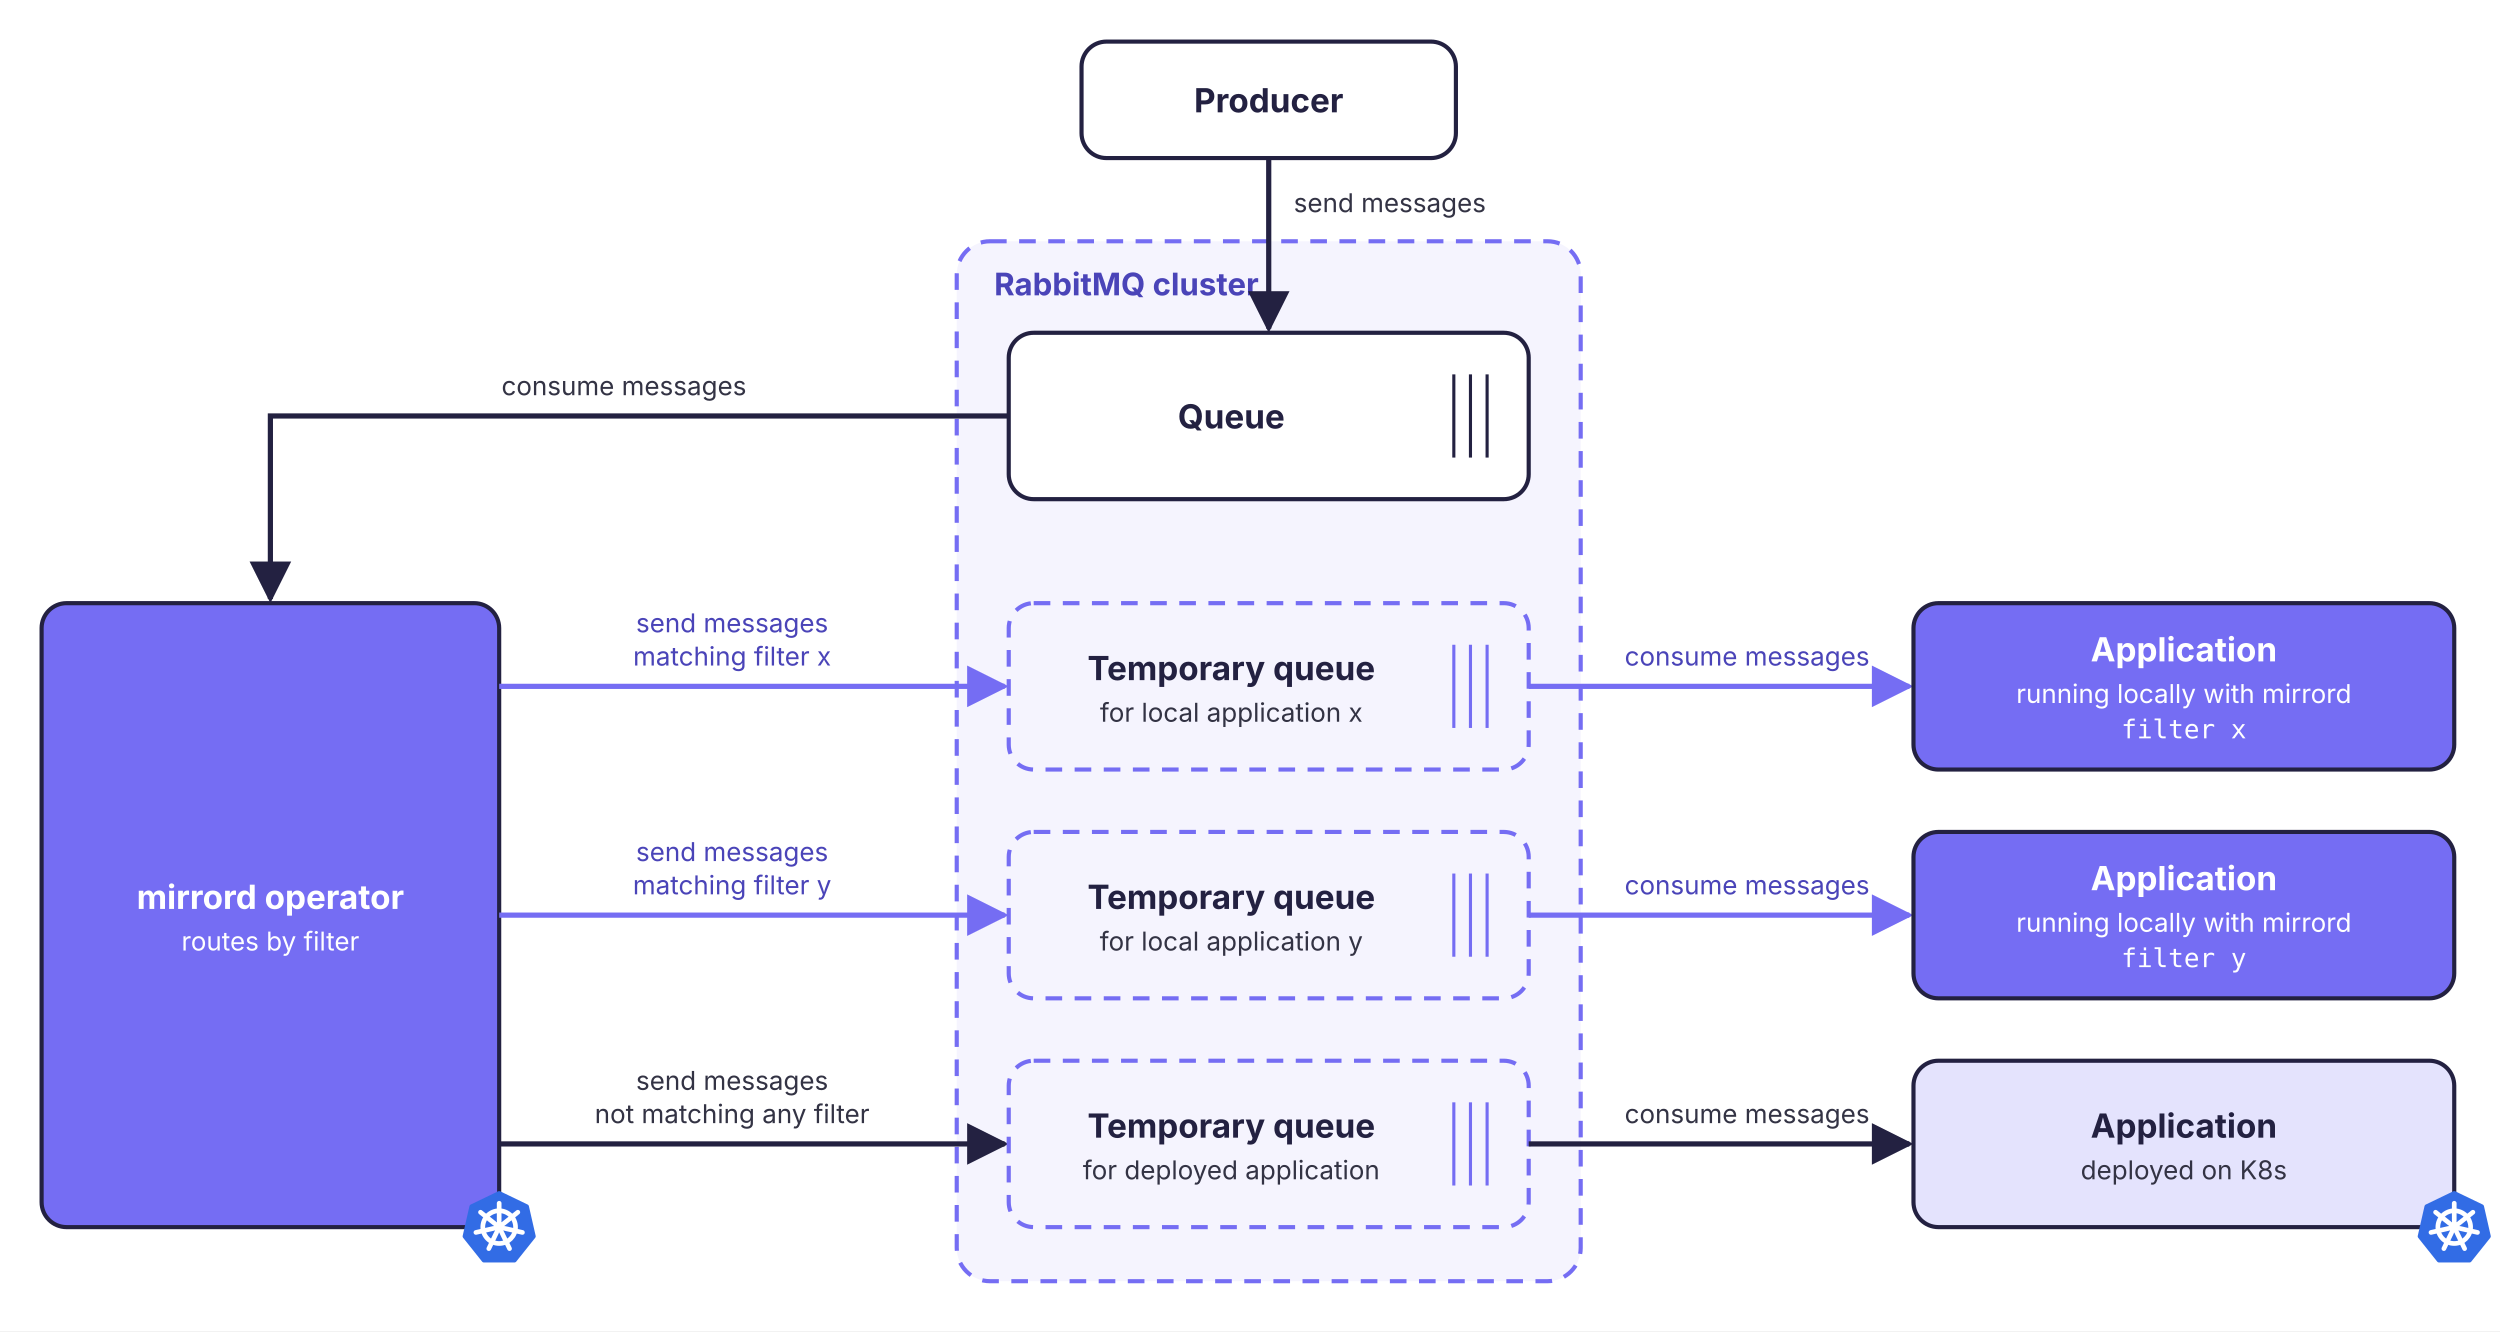
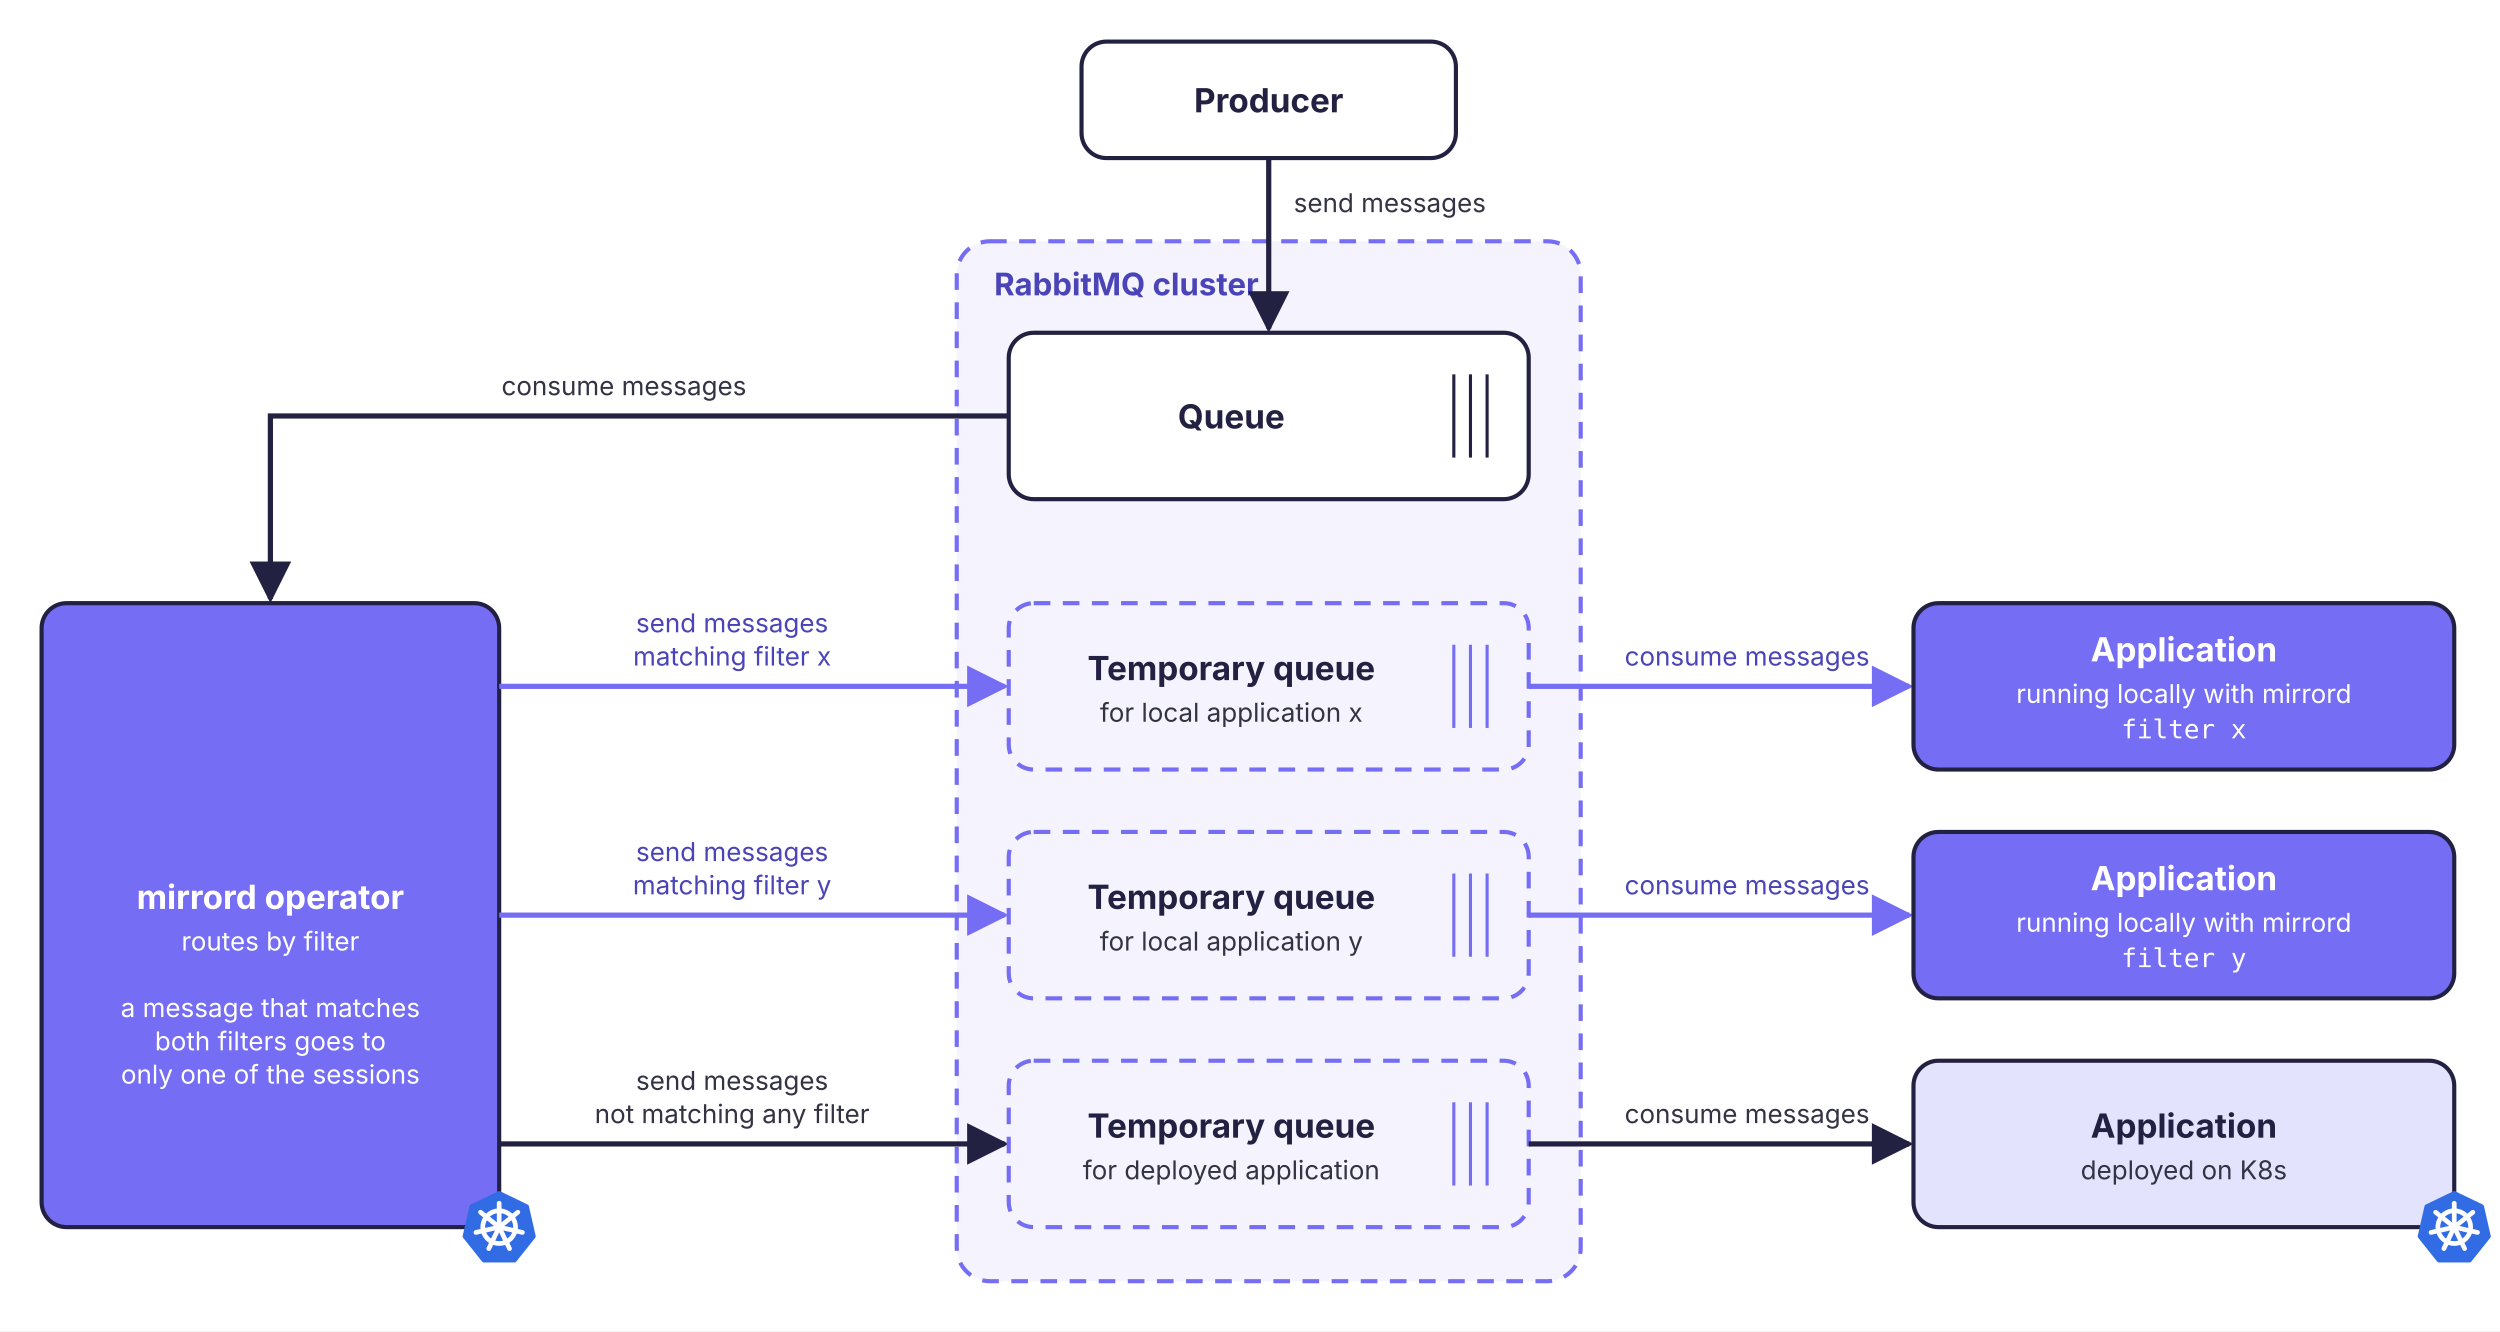
<svg xmlns="http://www.w3.org/2000/svg" viewBox="0 0 1202 640" width="1202" height="640" font-family="Inter, Helvetica, Arial, sans-serif" role="img" aria-labelledby="t d">
  <defs>
    <marker id="arrow" viewBox="0 0 10 10" refX="9" refY="5" markerWidth="8" markerHeight="8" orient="auto-start-reverse">
      <path d="M0 0 L10 5 L0 10 z" fill="#232141" />
    </marker>
    <marker id="arrow-purple" viewBox="0 0 10 10" refX="9" refY="5" markerWidth="8" markerHeight="8" orient="auto-start-reverse">
      <path d="M0 0 L10 5 L0 10 z" fill="#756DF3" />
    </marker>
    <symbol id="k8s" viewBox="0 0 32 32">
      <polygon points="16.00,1.60 27.73,7.25 30.62,19.94 22.51,30.11 9.49,30.11 1.38,19.94 4.27,7.25" fill="#326CE5" stroke="#326CE5" stroke-width="2" stroke-linejoin="round" />
      <g fill="none" stroke="#ffffff" stroke-width="2" stroke-linecap="round">
        <circle cx="16" cy="16" r="7" />
        <line x1="16.00" y1="13.40" x2="16.00" y2="5.80" />
        <line x1="18.03" y1="14.38" x2="23.97" y2="9.64" />
        <line x1="18.53" y1="16.58" x2="25.94" y2="18.27" />
        <line x1="17.13" y1="18.34" x2="20.43" y2="25.19" />
        <line x1="14.87" y1="18.34" x2="11.57" y2="25.19" />
        <line x1="13.47" y1="16.58" x2="6.06" y2="18.27" />
        <line x1="13.97" y1="14.38" x2="8.03" y2="9.64" />
      </g>
      <circle cx="16" cy="16" r="2.4" fill="#ffffff" />
    </symbol>
  </defs>
  <rect x="0" y="0" width="1202" height="640" fill="#ffffff" />
  <rect x="460" y="116" width="300" height="500" rx="16" fill="#F5F4FE" stroke="#756DF3" stroke-width="2" stroke-dasharray="8 6" />
  <text x="478" y="142" font-size="15" font-weight="700" fill="#4a44b8" text-anchor="start">RabbitMQ cluster</text>
  <rect x="520" y="20" width="180" height="56" rx="12" fill="#ffffff" stroke="#232141" stroke-width="2" />
  <text x="610" y="54" font-size="16" font-weight="700" fill="#232141" text-anchor="middle">Producer</text>
  <line x1="610" y1="76" x2="610" y2="158" stroke="#232141" stroke-width="2.5" marker-end="url(#arrow)" />
  <text x="622" y="102" font-size="12.5" fill="#333344" text-anchor="start">send messages</text>
  <rect x="485" y="160" width="250" height="80" rx="12" fill="#ffffff" stroke="#232141" stroke-width="2" />
  <line x1="699" y1="180" x2="699" y2="220" stroke="#232141" stroke-width="1.5" />
  <line x1="707" y1="180" x2="707" y2="220" stroke="#232141" stroke-width="1.5" />
  <line x1="715" y1="180" x2="715" y2="220" stroke="#232141" stroke-width="1.5" />
  <text x="592" y="206" font-size="16" font-weight="700" fill="#232141" text-anchor="middle">Queue</text>
  <polyline points="485,200 130,200 130,288" fill="none" stroke="#232141" stroke-width="2.5" marker-end="url(#arrow)" />
  <text x="300" y="190" font-size="12.5" fill="#333344" text-anchor="middle">consume messages</text>
  <rect x="20" y="290" width="220" height="300" rx="12" fill="#756DF3" stroke="#232141" stroke-width="2" />
  <text x="130" y="437" font-size="16" font-weight="700" fill="#ffffff" text-anchor="middle">mirrord operator</text>
  <text x="130" y="457" font-size="12.5" fill="#ffffff" text-anchor="middle">routes by filter</text>
+   <text x="130" y="489" font-size="12.5" fill="#ffffff" text-anchor="middle">a message that matches</text>
+   <text x="130" y="505" font-size="12.5" fill="#ffffff" text-anchor="middle">both filters goes to</text>
+   <text x="130" y="521" font-size="12.5" fill="#ffffff" text-anchor="middle">only one of the sessions</text>
  <line x1="240" y1="330" x2="483" y2="330" stroke="#756DF3" stroke-width="2.5" marker-end="url(#arrow-purple)" />
  <text x="352" y="304" font-size="12.5" fill="#4a44b8" text-anchor="middle">send messages</text>
  <text x="352" y="320" font-size="12.5" fill="#4a44b8" text-anchor="middle">matching filter x</text>
  <rect x="485" y="290" width="250" height="80" rx="12" fill="#F5F4FE" stroke="#756DF3" stroke-width="2" stroke-dasharray="8 6" />
  <line x1="699" y1="310" x2="699" y2="350" stroke="#756DF3" stroke-width="1.5" />
  <line x1="707" y1="310" x2="707" y2="350" stroke="#756DF3" stroke-width="1.5" />
  <line x1="715" y1="310" x2="715" y2="350" stroke="#756DF3" stroke-width="1.5" />
  <text x="592" y="327" font-size="16" font-weight="700" fill="#232141" text-anchor="middle">Temporary queue</text>
  <text x="592" y="347" font-size="12.5" fill="#333344" text-anchor="middle">for local application x</text>
  <line x1="735" y1="330" x2="918" y2="330" stroke="#756DF3" stroke-width="2.5" marker-end="url(#arrow-purple)" />
  <text x="840" y="320" font-size="12.5" fill="#4a44b8" text-anchor="middle">consume messages</text>
  <rect x="920" y="290" width="260" height="80" rx="12" fill="#756DF3" stroke="#232141" stroke-width="2" />
  <text x="1050" y="318" font-size="16" font-weight="700" fill="#ffffff" text-anchor="middle">Application</text>
  <text x="1050" y="338" font-size="12.5" fill="#ffffff" text-anchor="middle">running locally with mirrord</text>
  <text x="1050" y="355" font-size="12.5" font-family="Menlo, Consolas, monospace" fill="#ffffff" text-anchor="middle">filter x</text>
  <line x1="240" y1="440" x2="483" y2="440" stroke="#756DF3" stroke-width="2.5" marker-end="url(#arrow-purple)" />
  <text x="352" y="414" font-size="12.5" fill="#4a44b8" text-anchor="middle">send messages</text>
  <text x="352" y="430" font-size="12.5" fill="#4a44b8" text-anchor="middle">matching filter y</text>
  <rect x="485" y="400" width="250" height="80" rx="12" fill="#F5F4FE" stroke="#756DF3" stroke-width="2" stroke-dasharray="8 6" />
  <line x1="699" y1="420" x2="699" y2="460" stroke="#756DF3" stroke-width="1.5" />
  <line x1="707" y1="420" x2="707" y2="460" stroke="#756DF3" stroke-width="1.5" />
  <line x1="715" y1="420" x2="715" y2="460" stroke="#756DF3" stroke-width="1.5" />
  <text x="592" y="437" font-size="16" font-weight="700" fill="#232141" text-anchor="middle">Temporary queue</text>
  <text x="592" y="457" font-size="12.5" fill="#333344" text-anchor="middle">for local application y</text>
  <line x1="735" y1="440" x2="918" y2="440" stroke="#756DF3" stroke-width="2.5" marker-end="url(#arrow-purple)" />
  <text x="840" y="430" font-size="12.5" fill="#4a44b8" text-anchor="middle">consume messages</text>
  <rect x="920" y="400" width="260" height="80" rx="12" fill="#756DF3" stroke="#232141" stroke-width="2" />
  <text x="1050" y="428" font-size="16" font-weight="700" fill="#ffffff" text-anchor="middle">Application</text>
  <text x="1050" y="448" font-size="12.5" fill="#ffffff" text-anchor="middle">running locally with mirrord</text>
  <text x="1050" y="465" font-size="12.5" font-family="Menlo, Consolas, monospace" fill="#ffffff" text-anchor="middle">filter y</text>
  <line x1="240" y1="550" x2="483" y2="550" stroke="#232141" stroke-width="2.5" marker-end="url(#arrow)" />
  <text x="352" y="524" font-size="12.5" fill="#333344" text-anchor="middle">send messages</text>
  <text x="352" y="540" font-size="12.5" fill="#333344" text-anchor="middle">not matching any filter</text>
  <rect x="485" y="510" width="250" height="80" rx="12" fill="#F5F4FE" stroke="#756DF3" stroke-width="2" stroke-dasharray="8 6" />
  <line x1="699" y1="530" x2="699" y2="570" stroke="#756DF3" stroke-width="1.5" />
  <line x1="707" y1="530" x2="707" y2="570" stroke="#756DF3" stroke-width="1.5" />
  <line x1="715" y1="530" x2="715" y2="570" stroke="#756DF3" stroke-width="1.5" />
  <text x="592" y="547" font-size="16" font-weight="700" fill="#232141" text-anchor="middle">Temporary queue</text>
  <text x="592" y="567" font-size="12.5" fill="#333344" text-anchor="middle">for deployed application</text>
  <line x1="735" y1="550" x2="918" y2="550" stroke="#232141" stroke-width="2.5" marker-end="url(#arrow)" />
  <text x="840" y="540" font-size="12.5" fill="#333344" text-anchor="middle">consume messages</text>
  <rect x="920" y="510" width="260" height="80" rx="12" fill="#E4E3FD" stroke="#232141" stroke-width="2" />
  <text x="1050" y="547" font-size="16" font-weight="700" fill="#232141" text-anchor="middle">Application</text>
  <text x="1050" y="567" font-size="12.5" fill="#333344" text-anchor="middle">deployed on K8s</text>
  <use href="#k8s" x="222" y="572" width="36" height="36" />
  <use href="#k8s" x="1162" y="572" width="36" height="36" />
</svg>
